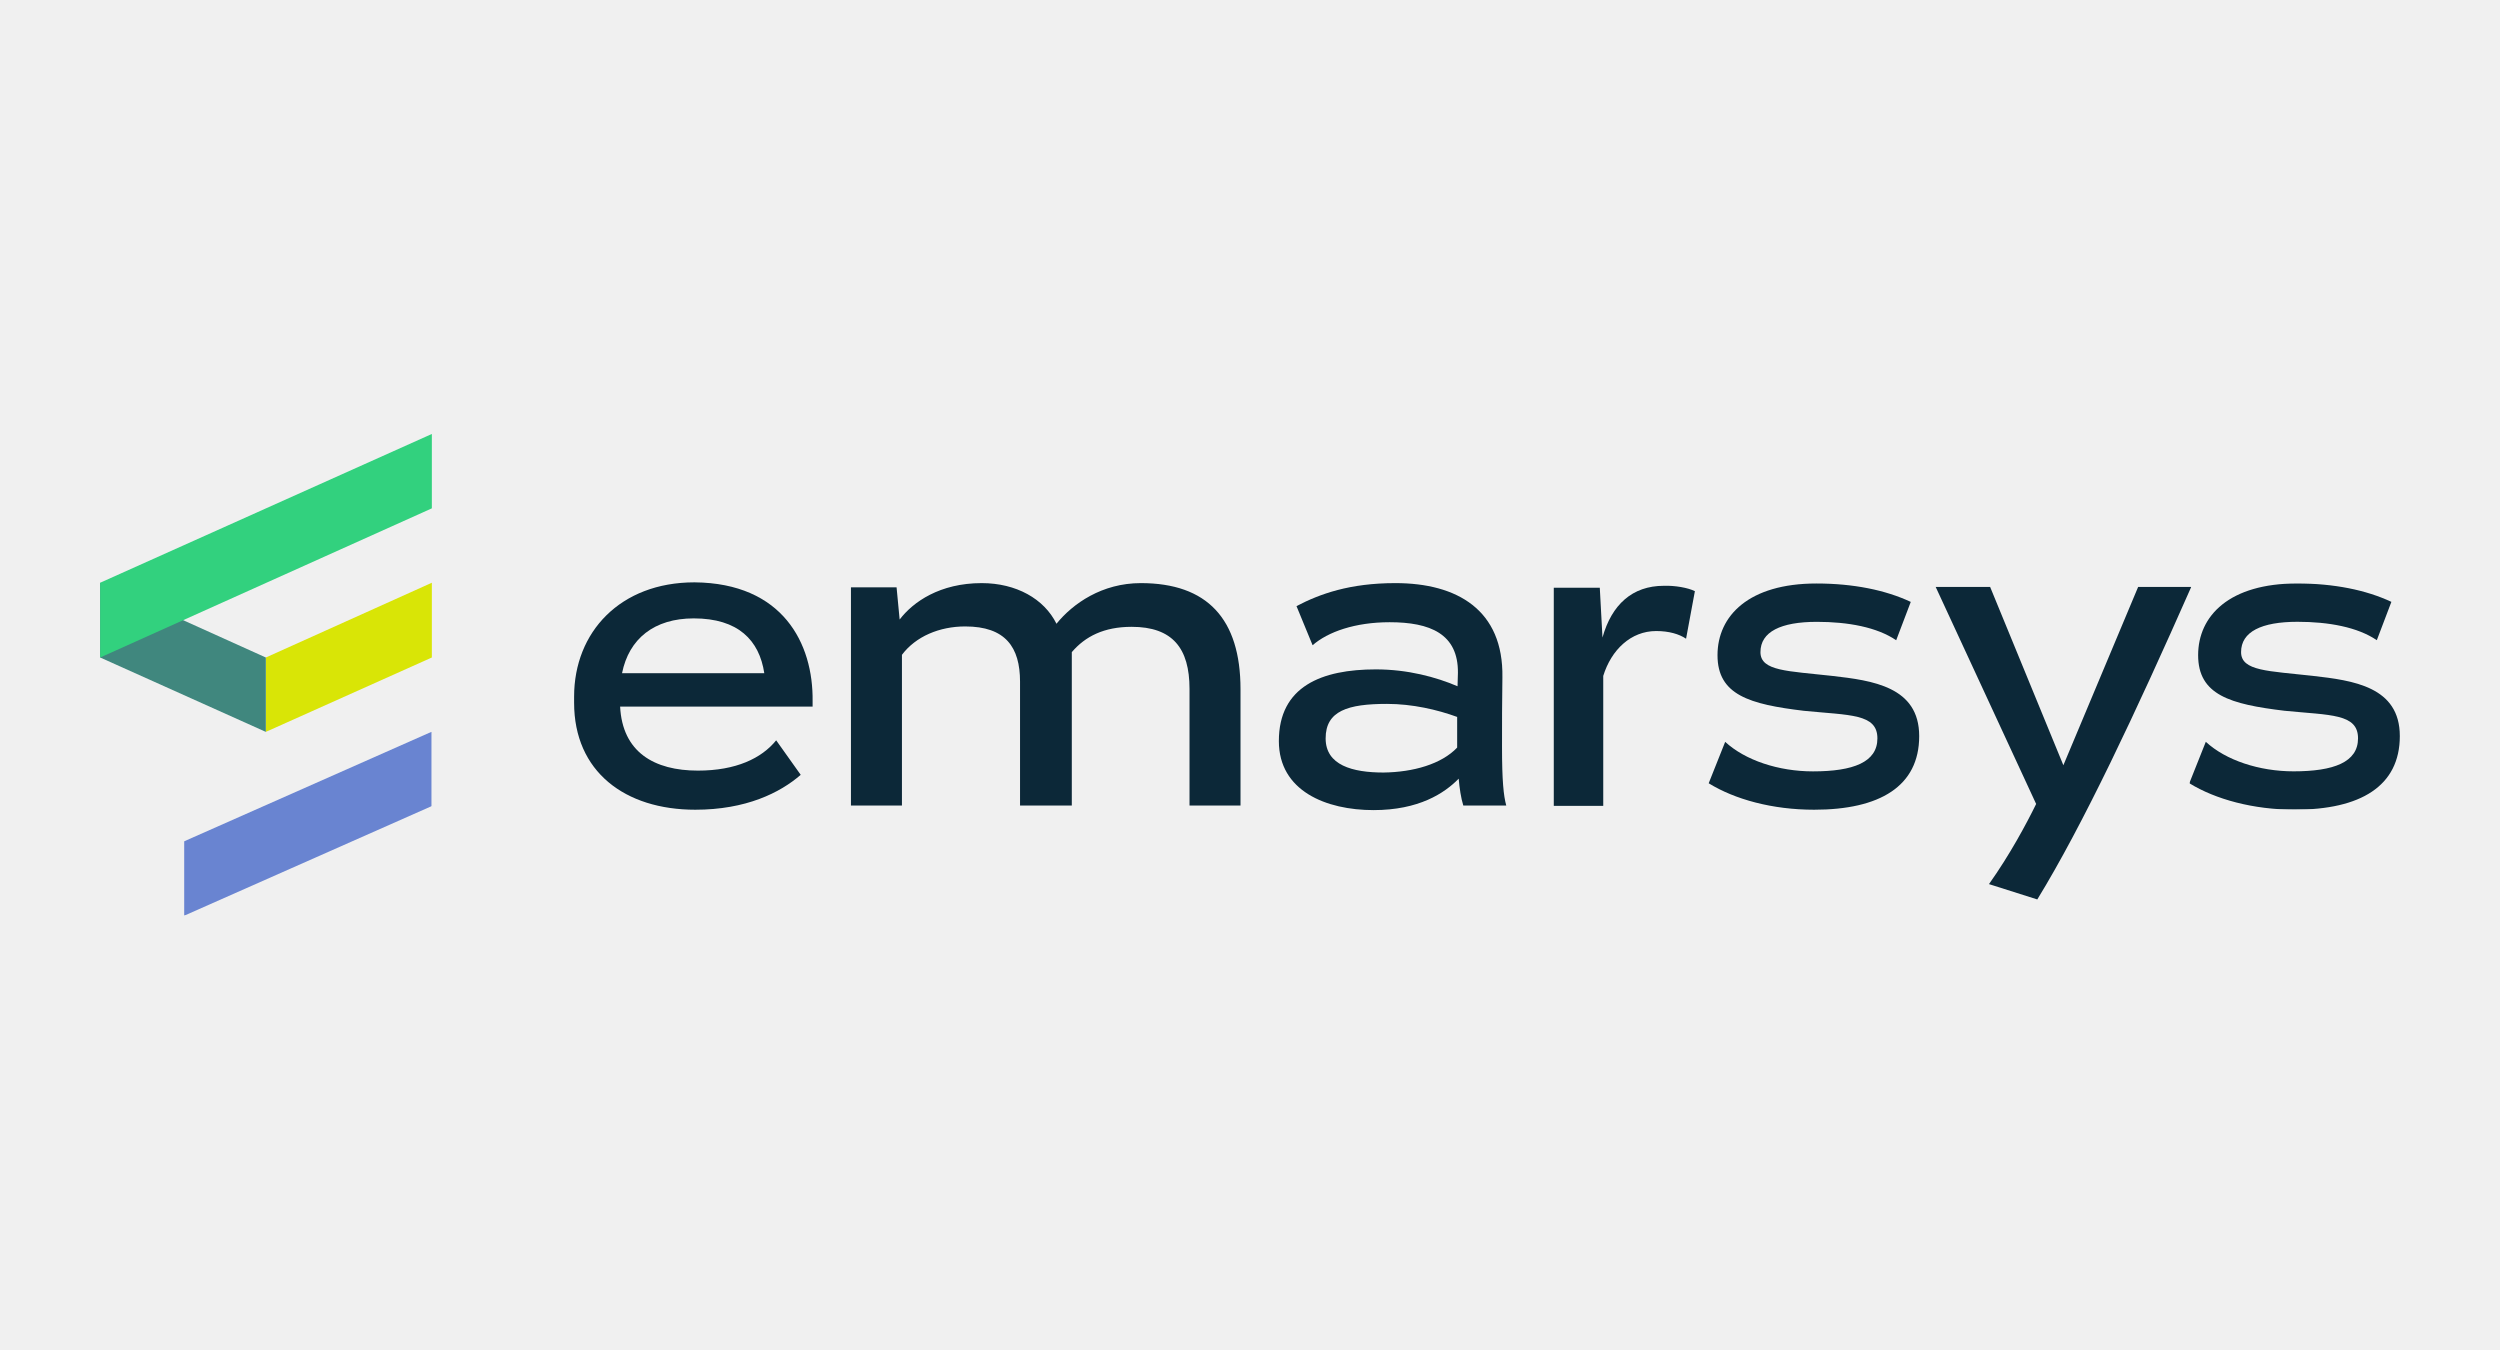
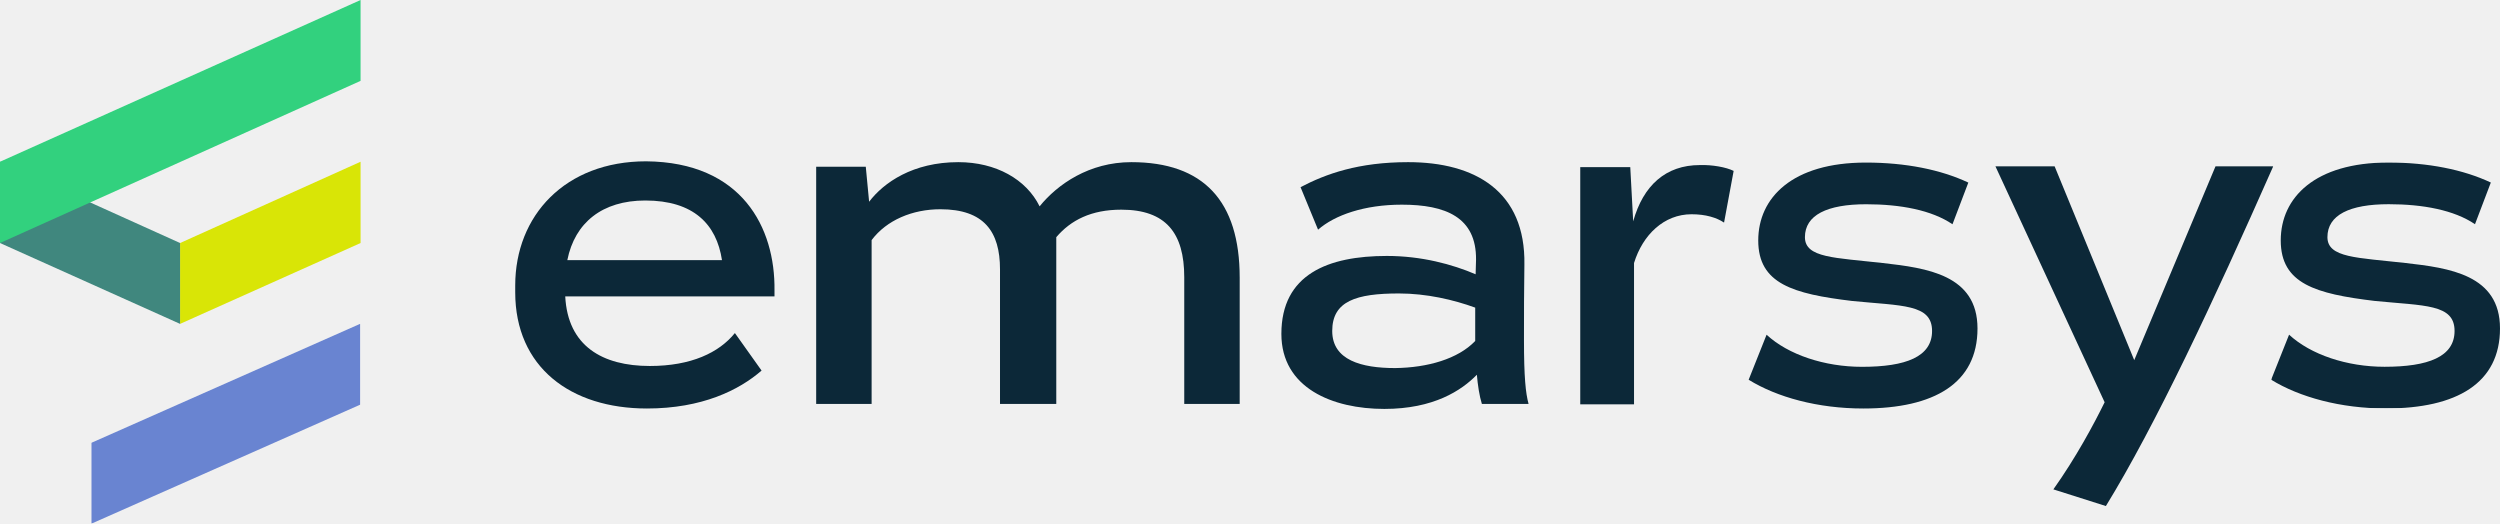
- <svg xmlns="http://www.w3.org/2000/svg" version="1.1" id="layer" x="0px" y="0px" viewBox="0 0 652 352" xml:space="preserve" width="652" height="352">
+ <svg xmlns="http://www.w3.org/2000/svg" version="1.1" id="layer" x="0px" y="0px" viewBox="0 0 599.747 125.649" xml:space="preserve" width="599.747" height="125.649">
  <defs id="defs3" />
  <style type="text/css" id="style1">
	.st0{fill:#0C2838;}
	.st1{filter:url(#Adobe_OpacityMaskFilter);}
	.st2{fill:#FFFFFF;}
	.st3{mask:url(#mask-2_1_);fill:#0C2838;}
	.st4{fill:#D9E506;}
	.st5{filter:url(#Adobe_OpacityMaskFilter_1_);}
	.st6{mask:url(#mask-4_1_);fill:#6984D1;}
	.st7{fill:#40877E;}
	.st8{fill:#32D17E;}
</style>
-   <g id="Homepage" transform="translate(5.52648,-146.0243)">
+   <g id="Homepage" transform="translate(-20.6,-259.2)">
    <g id="Homepage---Active-Client" transform="translate(-33,-34)">
      <g id="Page-1" transform="translate(33,34)">
        <path id="Fill-1" class="st0" d="m 193.8,321.6 c -1.3,-8.6 -6.8,-14.3 -18.4,-14.3 -10.3,0 -16.9,5.3 -18.7,14.3 z m 12.6,7.3 v 1.4 h -50.2 c 0.6,11.9 8.9,16.7 20.3,16.7 9.9,0 16.6,-3.2 20.4,-7.9 l 6.4,9 c -5.4,4.7 -14.3,9.1 -27.5,9.1 -18.3,0 -31.6,-9.9 -31.6,-27.9 v -1.6 c 0,-16.8 12,-29.8 31.4,-29.8 23,0.2 31,15.9 30.8,31 z" />
        <path id="Fill-3" class="st0" d="m 318,325.8 v 30.3 h -13.3 v -30.4 c 0,-10.6 -4.4,-16.2 -15.1,-16.2 -7.2,0 -12.1,2.5 -15.6,6.6 v 40 h -13.5 v -32.3 c 0,-9 -3.8,-14.4 -14.3,-14.4 -6.7,0 -12.9,2.6 -16.5,7.4 v 39.3 h -13.3 v -56.9 h 11.9 l 0.8,8.4 c 3.5,-4.6 10.5,-9.5 21.4,-9.5 9,0 16.3,4.1 19.5,10.6 4.3,-5.3 11.9,-10.6 22,-10.6 17.3,0 26,9.3 26,27.7" />
        <path id="Fill-5" class="st0" d="m 374.5,341 v -8 c -5.2,-1.9 -11.7,-3.4 -18.3,-3.4 -10.2,0 -16,1.8 -16,9 0,7 7,8.9 15.1,8.9 7.8,-0.1 15.1,-2.2 19.2,-6.5 z m 1.6,15.1 c -0.6,-1.9 -1,-4.6 -1.2,-7 -3.7,3.8 -10.4,8.2 -22.2,8.2 -12.4,0 -24.7,-5 -24.7,-18 0,-14.3 11.2,-18.7 25.3,-18.7 8.3,0 15.7,2 21.3,4.4 l 0.1,-3.5 c 0.1,-10.2 -7.3,-13.2 -17.8,-13.2 -9,0 -16.1,2.5 -20.1,6 l -4.2,-10.2 c 6.1,-3.2 13.9,-6 25.8,-6 16.1,0 28.2,7 27.9,24.6 -0.1,5.6 -0.1,12.5 -0.1,18.1 0,8.9 0.4,12.7 1.1,15.3 z" />
        <path id="Fill-7" class="st0" d="m 436.5,300.2 -2.3,12.4 c -1.8,-1.2 -4.4,-2 -7.8,-2 -6.6,0 -11.7,4.9 -13.8,11.7 v 33.9 h -12.9 v -56.9 h 12 l 0.7,13 c 2.4,-8.6 7.8,-13.5 16,-13.5 2.9,-0.1 6.3,0.5 8.1,1.4" />
        <path id="Fill-9" class="st0" d="m 440.1,350.3 4.3,-10.8 c 5.2,4.8 13.9,7.7 22.9,7.7 10.5,0 16.8,-2.4 16.8,-8.6 0,-6.5 -7.2,-6 -19.2,-7.2 -14.1,-1.7 -22.5,-4.1 -22.5,-14.5 0,-10.3 8.2,-18.7 25.8,-18.7 9.6,0 18,1.7 24.6,4.8 l -3.8,10 c -5,-3.4 -12.5,-4.8 -20.7,-4.8 -9.4,0 -14.7,2.6 -14.7,7.9 0,5 7.2,4.9 18.7,6.2 10.5,1.2 22.7,2.8 22.7,15.7 0,13.1 -10.3,19.2 -27.4,19.2 -10.9,0 -20.7,-2.7 -27.5,-6.9" />
        <path id="Fill-11" class="st0" d="m 565.9,299.2 c -14.4,32.6 -28.2,62 -40.1,81.4 l -12.6,-4 c 5.4,-7.6 9.7,-15.6 12.3,-20.9 l -26.2,-56.6 h 14.2 l 19.1,46.5 19.5,-46.5 h 13.8 z" />
        <g id="Group-15" transform="translate(138.847,9.48901)">
          <g id="Clip-14">
				</g>
          <defs id="defs1">
            <filter id="Adobe_OpacityMaskFilter" filterUnits="userSpaceOnUse" x="426.6" y="288.6" width="55.1" height="59.1">
              <feColorMatrix type="matrix" values="1 0 0 0 0  0 1 0 0 0  0 0 1 0 0  0 0 0 1 0" id="feColorMatrix1" />
            </filter>
          </defs>
          <mask maskUnits="userSpaceOnUse" x="426.6" y="288.6" width="55.1" height="59.1" id="mask-2_1_">
            <g class="st1" id="g1">
-               <polygon id="path-1_1_" class="st2" points="481.7,288.6 481.7,347.7 426.6,347.7 426.6,288.6 " />
+               <polygon id="path-1_1_" class="st2" points="426.6,347.7 426.6,288.6 481.7,288.6 481.7,347.7 " />
            </g>
          </mask>
          <path id="Fill-13" class="st3" d="m 426.6,340.8 4.3,-10.8 c 5.2,4.8 13.9,7.7 22.9,7.7 10.5,0 16.8,-2.4 16.8,-8.6 0,-6.5 -7.2,-6 -19.2,-7.2 -14.1,-1.7 -22.5,-4.1 -22.5,-14.5 0,-10.3 8.2,-18.7 25.8,-18.7 9.6,0 18,1.7 24.6,4.8 l -3.8,10 c -5,-3.4 -12.5,-4.8 -20.7,-4.8 -9.4,0 -14.7,2.6 -14.7,7.9 0,5 7.2,4.9 18.7,6.2 10.5,1.2 22.7,2.8 22.7,15.7 0,13.1 -10.3,19.2 -27.4,19.2 -10.8,0 -20.7,-2.7 -27.5,-6.9" mask="url(#mask-2_1_)" />
        </g>
-         <polygon id="Fill-16" class="st4" points="63.8,317.5 63.8,336.9 107.1,317.5 107.1,298 " />
+         <polygon id="Fill-16" class="st4" points="107.1,317.5 107.1,298 63.8,317.5 63.8,336.9 " />
        <g id="Group-20" transform="translate(5.07977,19.64855)">
          <g id="Clip-19">
				</g>
          <defs id="defs2">
            <filter id="Adobe_OpacityMaskFilter_1_" filterUnits="userSpaceOnUse" x="37.4" y="317.2" width="64.6" height="48">
              <feColorMatrix type="matrix" values="1 0 0 0 0  0 1 0 0 0  0 0 1 0 0  0 0 0 1 0" id="feColorMatrix2" />
            </filter>
          </defs>
          <mask maskUnits="userSpaceOnUse" x="37.4" y="317.2" width="64.6" height="48" id="mask-4_1_">
            <g class="st5" id="g2">
-               <polygon id="path-3_1_" class="st2" points="37.4,365.2 102,365.2 102,317.2 37.4,317.2 " />
+               <polygon id="path-3_1_" class="st2" points="102,317.2 37.4,317.2 37.4,365.2 102,365.2 " />
            </g>
          </mask>
-           <polygon id="Fill-18" class="st6" points="102,336.6 37.4,365.2 37.4,345.8 102,317.2 " mask="url(#mask-4_1_)" />
+           <polygon id="Fill-18" class="st6" points="37.4,345.8 102,317.2 102,336.6 37.4,365.2 " mask="url(#mask-4_1_)" />
        </g>
-         <polygon id="Fill-21" class="st7" points="63.8,317.5 63.8,336.9 20.6,317.5 20.6,298 " />
-         <polygon id="Fill-23" class="st8" points="107.1,278.6 20.6,317.5 20.6,298 107.1,259.2 " />
+         <polygon id="Fill-21" class="st7" points="20.6,317.5 20.6,298 63.8,317.5 63.8,336.9 " />
+         <polygon id="Fill-23" class="st8" points="20.6,298 107.1,259.2 107.1,278.6 20.6,317.5 " />
      </g>
    </g>
  </g>
</svg>
